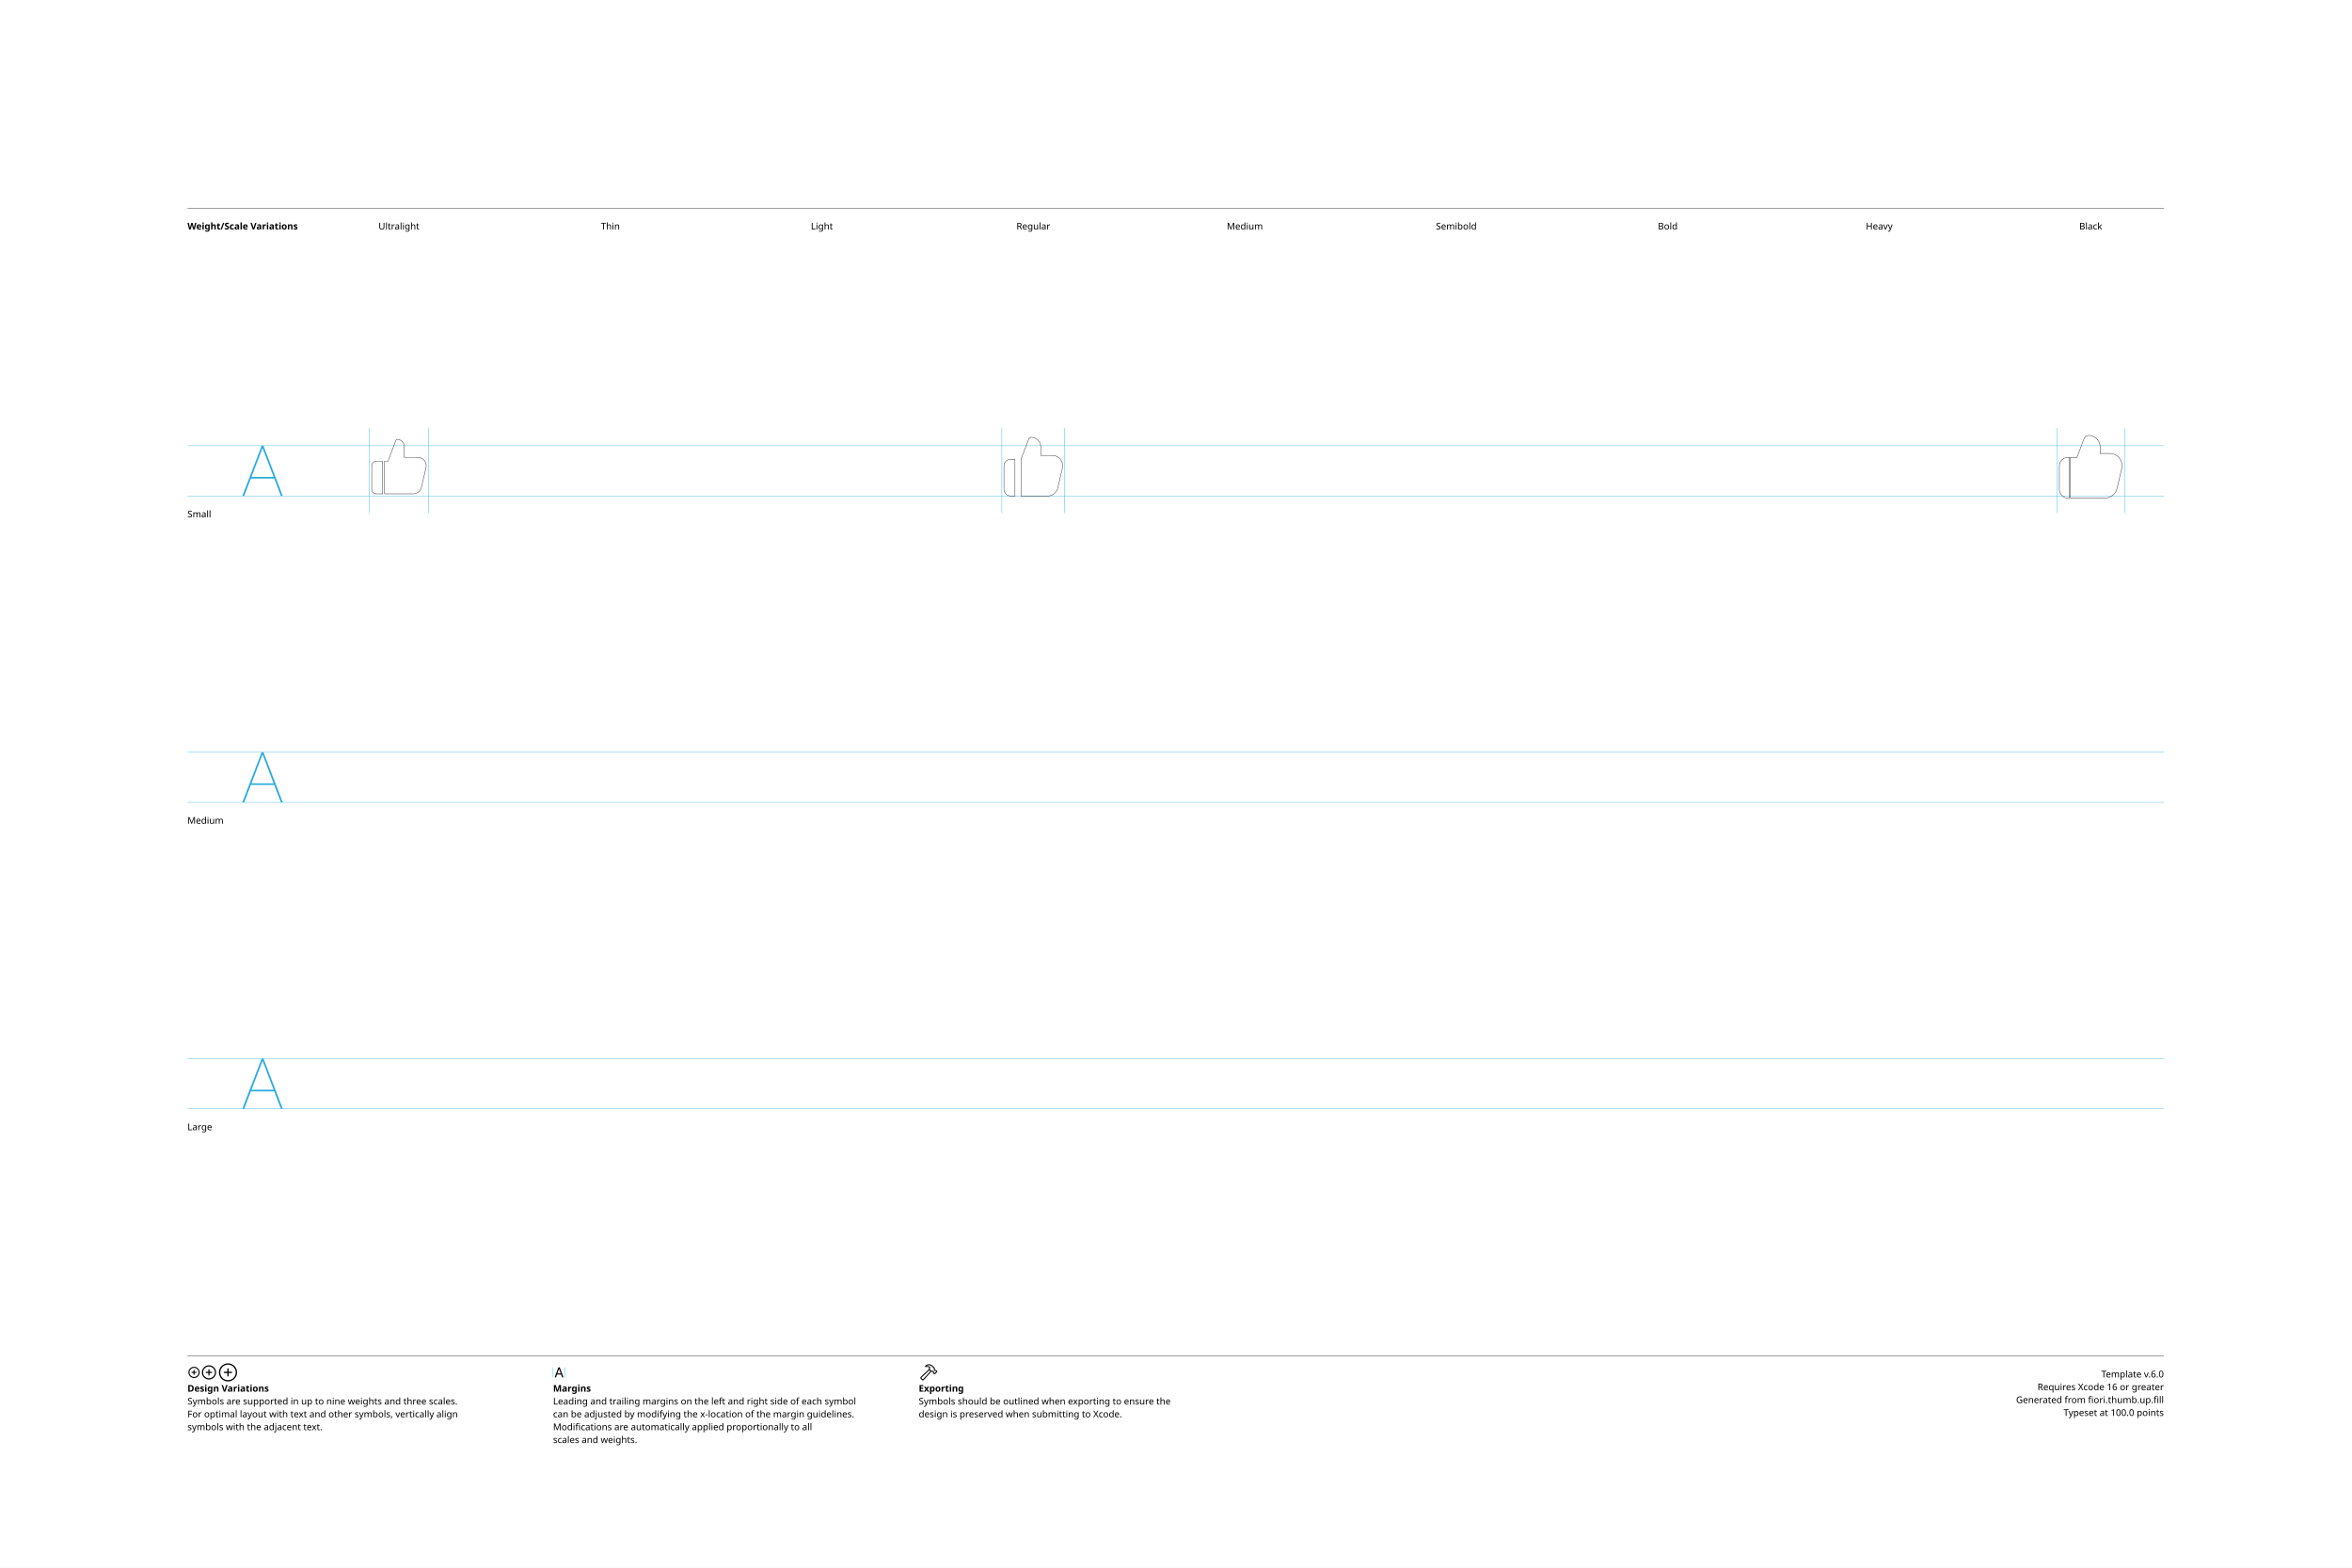
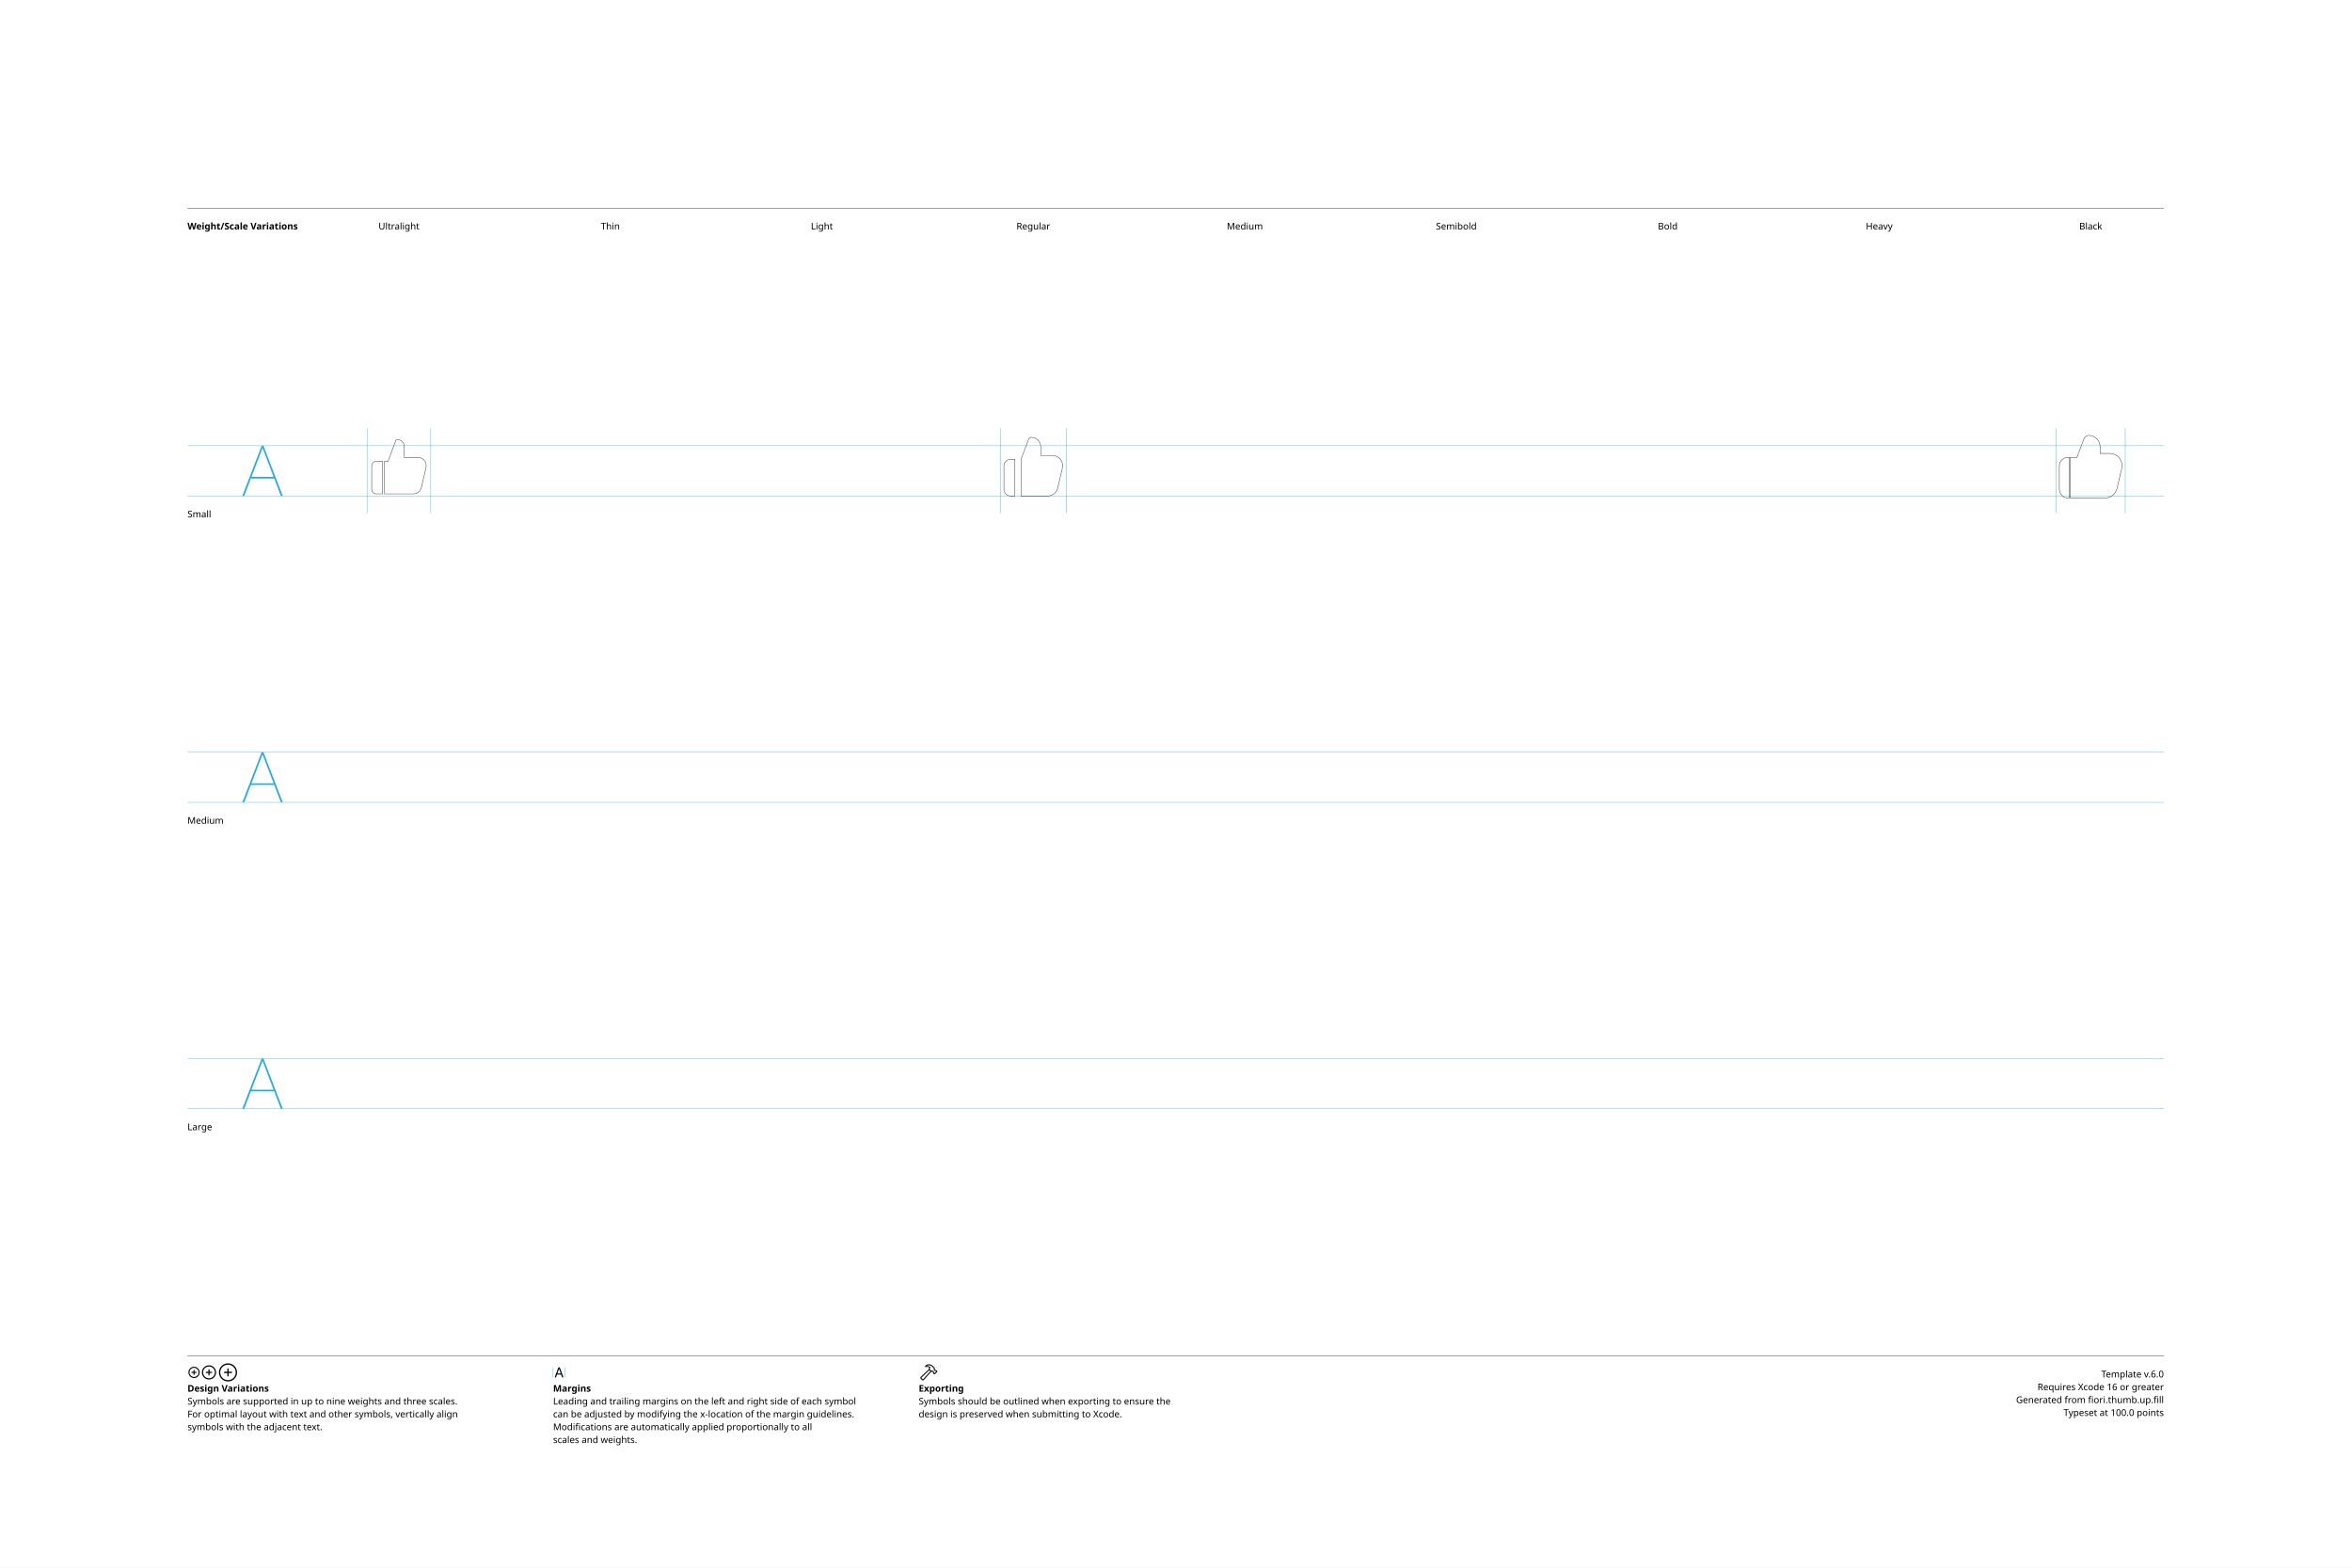
<svg xmlns="http://www.w3.org/2000/svg" version="1.1" viewBox="0 0 3300 2200">
-   <style>.monochrome-0 {-sfsymbols-motion-group:0;-sfsymbols-layer-tags:-6eb4b7a13b710fd8}
- 
- .multicolor-0:tintColor {-sfsymbols-motion-group:0;-sfsymbols-layer-tags:-6eb4b7a13b710fd8}
- 
- .hierarchical-0:primary {-sfsymbols-motion-group:0;-sfsymbols-layer-tags:-6eb4b7a13b710fd8}
- 
- .SFSymbolsPreviewWireframe {fill:none;opacity:1.0;stroke:black;stroke-width:0.5}
+   <style>.SFSymbolsPreviewWireframe {fill:none;opacity:1.0;stroke:black;stroke-width:0.5}
</style>
  <g id="Notes">
    <rect height="2200" id="artboard" style="fill:white;opacity:1" width="3300" x="0" y="0" />
    <line style="fill:none;stroke:black;opacity:1;stroke-width:0.5;" x1="263" x2="3036" y1="292" y2="292" />
    <text style="stroke:none;fill:black;font-family:sans-serif;font-size:13;font-weight:bold;" transform="matrix(1 0 0 1 263 322)">Weight/Scale Variations</text>
    <text style="stroke:none;fill:black;font-family:sans-serif;font-size:13;text-anchor:middle;" transform="matrix(1 0 0 1 559.711 322)">Ultralight</text>
    <text style="stroke:none;fill:black;font-family:sans-serif;font-size:13;text-anchor:middle;" transform="matrix(1 0 0 1 856.422 322)">Thin</text>
    <text style="stroke:none;fill:black;font-family:sans-serif;font-size:13;text-anchor:middle;" transform="matrix(1 0 0 1 1153.13 322)">Light</text>
    <text style="stroke:none;fill:black;font-family:sans-serif;font-size:13;text-anchor:middle;" transform="matrix(1 0 0 1 1449.84 322)">Regular</text>
    <text style="stroke:none;fill:black;font-family:sans-serif;font-size:13;text-anchor:middle;" transform="matrix(1 0 0 1 1746.56 322)">Medium</text>
    <text style="stroke:none;fill:black;font-family:sans-serif;font-size:13;text-anchor:middle;" transform="matrix(1 0 0 1 2043.27 322)">Semibold</text>
    <text style="stroke:none;fill:black;font-family:sans-serif;font-size:13;text-anchor:middle;" transform="matrix(1 0 0 1 2339.98 322)">Bold</text>
    <text style="stroke:none;fill:black;font-family:sans-serif;font-size:13;text-anchor:middle;" transform="matrix(1 0 0 1 2636.69 322)">Heavy</text>
    <text style="stroke:none;fill:black;font-family:sans-serif;font-size:13;text-anchor:middle;" transform="matrix(1 0 0 1 2933.4 322)">Black</text>
    <line style="fill:none;stroke:black;opacity:1;stroke-width:0.5;" x1="263" x2="3036" y1="1903" y2="1903" />
    <g transform="matrix(0.2 0 0 0.2 263 1933)">
      <path d="m46.24 4.15c21.777 0 39.453-17.627 39.453-39.404s-17.676-39.404-39.453-39.404c-21.729 0-39.404 17.627-39.404 39.404s17.676 39.404 39.404 39.404Zm0-7.422c-17.676 0-31.934-14.307-31.934-31.982s14.258-31.982 31.934-31.982 31.982 14.307 31.982 31.982-14.307 31.982-31.982 31.982Zm-17.969-31.982c0 2.148 1.514 3.613 3.76 3.613h10.498v10.596c0 2.197 1.465 3.711 3.613 3.711 2.246 0 3.711-1.514 3.711-3.711v-10.596h10.596c2.197 0 3.711-1.465 3.711-3.613 0-2.197-1.514-3.711-3.711-3.711h-10.596v-10.547c0-2.246-1.465-3.76-3.711-3.76-2.148 0-3.613 1.514-3.613 3.76v10.547h-10.498c-2.246 0-3.76 1.514-3.76 3.711Z" />
    </g>
    <g transform="matrix(0.2 0 0 0.2 281.506 1933)">
      <path d="m58.545 14.551c27.49 0 49.805-22.314 49.805-49.805s-22.314-49.805-49.805-49.805-49.805 22.314-49.805 49.805 22.314 49.805 49.805 49.805Zm0-8.301c-22.949 0-41.504-18.555-41.504-41.504s18.555-41.504 41.504-41.504 41.504 18.555 41.504 41.504-18.555 41.504-41.504 41.504Zm-22.656-41.504c0 2.393 1.66 4.004 4.15 4.004h14.355v14.404c0 2.441 1.66 4.15 4.053 4.15 2.441 0 4.15-1.66 4.15-4.15v-14.404h14.404c2.441 0 4.15-1.611 4.15-4.004 0-2.441-1.709-4.15-4.15-4.15h-14.404v-14.355c0-2.49-1.709-4.199-4.15-4.199-2.393 0-4.053 1.709-4.053 4.199v14.355h-14.355c-2.49 0-4.15 1.709-4.15 4.15Z" />
    </g>
    <g transform="matrix(0.2 0 0 0.2 304.924 1933)">
      <path d="m74.853 28.32c35.107 0 63.623-28.467 63.623-63.574s-28.516-63.623-63.623-63.623-63.574 28.516-63.574 63.623 28.467 63.574 63.574 63.574Zm0-9.082c-30.127 0-54.492-24.365-54.492-54.492s24.365-54.492 54.492-54.492 54.492 24.365 54.492 54.492-24.365 54.492-54.492 54.492Zm-28.857-54.492c0 2.588 1.855 4.395 4.59 4.395h19.727v19.775c0 2.686 1.855 4.59 4.443 4.59 2.686 0 4.541-1.855 4.541-4.59v-19.775h19.775c2.686 0 4.59-1.807 4.59-4.395 0-2.734-1.855-4.59-4.59-4.59h-19.775v-19.727c0-2.734-1.855-4.639-4.541-4.639-2.588 0-4.443 1.904-4.443 4.639v19.727h-19.727c-2.734 0-4.59 1.855-4.59 4.59Z" />
    </g>
    <text style="stroke:none;fill:black;font-family:sans-serif;font-size:13;font-weight:bold;" transform="matrix(1 0 0 1 263 1953)">Design Variations</text>
    <text style="stroke:none;fill:black;font-family:sans-serif;font-size:13;" transform="matrix(1 0 0 1 263 1971)">Symbols are supported in up to nine weights and three scales.</text>
    <text style="stroke:none;fill:black;font-family:sans-serif;font-size:13;" transform="matrix(1 0 0 1 263 1989)">For optimal layout with text and other symbols, vertically align</text>
    <text style="stroke:none;fill:black;font-family:sans-serif;font-size:13;" transform="matrix(1 0 0 1 263 2007)">symbols with the adjacent text.</text>
    <line style="fill:none;stroke:#00AEEF;stroke-width:0.5;opacity:1.0;" x1="776" x2="776" y1="1919" y2="1933" />
    <g transform="matrix(0.2 0 0 0.2 776 1933)">
      <path d="m16.553 0.781c2.588 0 3.857-0.977 4.785-3.711l6.299-17.236h28.809l6.299 17.236c0.928 2.734 2.197 3.711 4.736 3.711 2.588 0 4.248-1.562 4.248-4.004 0-0.83-0.146-1.611-0.537-2.637l-22.9-60.986c-1.123-2.979-3.125-4.492-6.25-4.492-3.027 0-5.078 1.465-6.152 4.443l-22.9 61.084c-0.391 1.025-0.537 1.807-0.537 2.637 0 2.441 1.562 3.955 4.102 3.955Zm13.477-28.369 11.865-32.861h0.244l11.865 32.861Z" />
    </g>
    <line style="fill:none;stroke:#00AEEF;stroke-width:0.5;opacity:1.0;" x1="792.836" x2="792.836" y1="1919" y2="1933" />
    <text style="stroke:none;fill:black;font-family:sans-serif;font-size:13;font-weight:bold;" transform="matrix(1 0 0 1 776 1953)">Margins</text>
    <text style="stroke:none;fill:black;font-family:sans-serif;font-size:13;" transform="matrix(1 0 0 1 776 1971)">Leading and trailing margins on the left and right side of each symbol</text>
    <text style="stroke:none;fill:black;font-family:sans-serif;font-size:13;" transform="matrix(1 0 0 1 776 1989)">can be adjusted by modifying the x-location of the margin guidelines.</text>
    <text style="stroke:none;fill:black;font-family:sans-serif;font-size:13;" transform="matrix(1 0 0 1 776 2007)">Modifications are automatically applied proportionally to all</text>
    <text style="stroke:none;fill:black;font-family:sans-serif;font-size:13;" transform="matrix(1 0 0 1 776 2025)">scales and weights.</text>
    <g transform="matrix(0.2 0 0 0.2 1289 1933)">
      <path d="m14.209 9.326 8.496 8.545c4.297 4.346 9.229 4.053 13.867-1.074l53.467-58.935-4.834-4.883-53.076 58.398c-1.758 2.002-3.418 2.49-5.762 0.146l-5.859-5.811c-2.344-2.295-1.807-4.004 0.195-5.811l57.373-54.004-4.883-4.834-57.959 54.443c-4.932 4.59-5.322 9.473-1.025 13.818Zm32.08-90.967c-2.1 2.051-2.246 4.932-1.074 6.885 1.172 1.807 3.467 2.979 6.689 2.148 7.324-1.709 14.941-2.002 22.07 2.686l-2.93 7.275c-1.709 4.15-0.83 7.08 1.855 9.814l11.475 11.572c2.441 2.441 4.492 2.539 7.324 2.051l5.322-0.977 3.32 3.369-0.195 2.783c-0.195 2.49 0.439 4.395 2.881 6.787l3.809 3.711c2.393 2.393 5.469 2.539 7.812 0.195l14.551-14.6c2.344-2.344 2.246-5.322-0.146-7.715l-3.857-3.809c-2.393-2.393-4.248-3.174-6.641-2.979l-2.881 0.244-3.223-3.174 1.221-5.615c0.635-2.832-0.146-5.029-3.076-7.959l-10.986-10.938c-16.699-16.602-38.867-16.211-53.32-1.758Zm7.471 1.855c12.158-8.887 28.613-7.373 39.746 3.76l12.158 12.06c1.172 1.172 1.367 2.1 1.025 3.809l-1.611 7.422 7.52 7.422 4.932-0.293c1.27-0.049 1.66 0.049 2.637 1.025l2.881 2.881-12.207 12.207-2.881-2.881c-0.977-0.977-1.123-1.367-1.074-2.686l0.342-4.883-7.471-7.422-7.617 1.27c-1.611 0.342-2.344 0.195-3.564-0.977l-10.01-10.01c-1.27-1.172-1.416-2.002-0.635-3.857l4.395-10.449c-7.812-7.275-17.969-10.4-28.125-7.422-0.781 0.195-1.074-0.439-0.439-0.977Z" />
    </g>
    <text style="stroke:none;fill:black;font-family:sans-serif;font-size:13;font-weight:bold;" transform="matrix(1 0 0 1 1289 1953)">Exporting</text>
    <text style="stroke:none;fill:black;font-family:sans-serif;font-size:13;" transform="matrix(1 0 0 1 1289 1971)">Symbols should be outlined when exporting to ensure the</text>
    <text style="stroke:none;fill:black;font-family:sans-serif;font-size:13;" transform="matrix(1 0 0 1 1289 1989)">design is preserved when submitting to Xcode.</text>
    <text id="template-version" style="stroke:none;fill:black;font-family:sans-serif;font-size:13;text-anchor:end;" transform="matrix(1 0 0 1 3036 1933)">Template v.6.0</text>
    <text style="stroke:none;fill:black;font-family:sans-serif;font-size:13;text-anchor:end;" transform="matrix(1 0 0 1 3036 1951)">Requires Xcode 16 or greater</text>
    <text id="descriptive-name" style="stroke:none;fill:black;font-family:sans-serif;font-size:13;text-anchor:end;" transform="matrix(1 0 0 1 3036 1969)">Generated from fiori.thumb.up.fill</text>
    <text style="stroke:none;fill:black;font-family:sans-serif;font-size:13;text-anchor:end;" transform="matrix(1 0 0 1 3036 1987)">Typeset at 100.0 points</text>
    <text style="stroke:none;fill:black;font-family:sans-serif;font-size:13;" transform="matrix(1 0 0 1 263 726)">Small</text>
    <text style="stroke:none;fill:black;font-family:sans-serif;font-size:13;" transform="matrix(1 0 0 1 263 1156)">Medium</text>
    <text style="stroke:none;fill:black;font-family:sans-serif;font-size:13;" transform="matrix(1 0 0 1 263 1586)">Large</text>
  </g>
  <g id="Guides">
    <g id="H-reference" style="fill:#27AAE1;stroke:none;" transform="matrix(1 0 0 1 339 696)">
      <path d="M0.994 0L3.638 0L29.328-67.132L30.03-67.132L30.03-70.459L28.123-70.459ZM11.688-24.48L46.981-24.48L46.231-26.729L12.438-26.729ZM55.12 0L57.764 0L30.638-70.459L29.433-70.459L29.433-67.132Z" />
    </g>
    <line id="Baseline-S" style="fill:none;stroke:#27AAE1;opacity:1;stroke-width:0.5;" x1="263" x2="3036" y1="696" y2="696" />
    <line id="Capline-S" style="fill:none;stroke:#27AAE1;opacity:1;stroke-width:0.5;" x1="263" x2="3036" y1="625.541" y2="625.541" />
    <g id="H-reference" style="fill:#27AAE1;stroke:none;" transform="matrix(1 0 0 1 339 1126)">
      <path d="M0.994 0L3.638 0L29.328-67.132L30.03-67.132L30.03-70.459L28.123-70.459ZM11.688-24.48L46.981-24.48L46.231-26.729L12.438-26.729ZM55.12 0L57.764 0L30.638-70.459L29.433-70.459L29.433-67.132Z" />
    </g>
    <line id="Baseline-M" style="fill:none;stroke:#27AAE1;opacity:1;stroke-width:0.5;" x1="263" x2="3036" y1="1126" y2="1126" />
    <line id="Capline-M" style="fill:none;stroke:#27AAE1;opacity:1;stroke-width:0.5;" x1="263" x2="3036" y1="1055.54" y2="1055.54" />
    <g id="H-reference" style="fill:#27AAE1;stroke:none;" transform="matrix(1 0 0 1 339 1556)">
      <path d="M0.994 0L3.638 0L29.328-67.132L30.03-67.132L30.03-70.459L28.123-70.459ZM11.688-24.48L46.981-24.48L46.231-26.729L12.438-26.729ZM55.12 0L57.764 0L30.638-70.459L29.433-70.459L29.433-67.132Z" />
    </g>
    <line id="Baseline-L" style="fill:none;stroke:#27AAE1;opacity:1;stroke-width:0.5;" x1="263" x2="3036" y1="1556" y2="1556" />
    <line id="Capline-L" style="fill:none;stroke:#27AAE1;opacity:1;stroke-width:0.5;" x1="263" x2="3036" y1="1485.54" y2="1485.54" />
-     <line id="right-margin-Black-S" style="fill:none;stroke:#00AEEF;stroke-width:0.5;opacity:1.0;" x1="2980.8" x2="2980.8" y1="600.785" y2="720.121" />
-     <line id="left-margin-Black-S" style="fill:none;stroke:#00AEEF;stroke-width:0.5;opacity:1.0;" x1="2886" x2="2886" y1="600.785" y2="720.121" />
-     <line id="right-margin-Regular-S" style="fill:none;stroke:#00AEEF;stroke-width:0.5;opacity:1.0;" x1="1493.99" x2="1493.99" y1="600.785" y2="720.121" />
-     <line id="left-margin-Regular-S" style="fill:none;stroke:#00AEEF;stroke-width:0.5;opacity:1.0;" x1="1405.69" x2="1405.69" y1="600.785" y2="720.121" />
-     <line id="right-margin-Ultralight-S" style="fill:none;stroke:#00AEEF;stroke-width:0.5;opacity:1.0;" x1="601.611" x2="601.611" y1="600.785" y2="720.121" />
-     <line id="left-margin-Ultralight-S" style="fill:none;stroke:#00AEEF;stroke-width:0.5;opacity:1.0;" x1="517.811" x2="517.811" y1="600.785" y2="720.121" />
+     <line id="right-margin-Black-S" style="fill:none;stroke:#00AEEF;stroke-width:0.5;opacity:1.0;" x1="2981.9" x2="2981.9" y1="600.785" y2="720.121" />
+     <line id="left-margin-Black-S" style="fill:none;stroke:#00AEEF;stroke-width:0.5;opacity:1.0;" x1="2884.9" x2="2884.9" y1="600.785" y2="720.121" />
+     <line id="right-margin-Regular-S" style="fill:none;stroke:#00AEEF;stroke-width:0.5;opacity:1.0;" x1="1496.29" x2="1496.29" y1="600.785" y2="720.121" />
+     <line id="left-margin-Regular-S" style="fill:none;stroke:#00AEEF;stroke-width:0.5;opacity:1.0;" x1="1403.39" x2="1403.39" y1="600.785" y2="720.121" />
+     <line id="right-margin-Ultralight-S" style="fill:none;stroke:#00AEEF;stroke-width:0.5;opacity:1.0;" x1="604.411" x2="604.411" y1="600.785" y2="720.121" />
+     <line id="left-margin-Ultralight-S" style="fill:none;stroke:#00AEEF;stroke-width:0.5;opacity:1.0;" x1="515.011" x2="515.011" y1="600.785" y2="720.121" />
  </g>
  <g id="Symbols">
-     <g id="Black-S" transform="matrix(1 0 0 1 2886 696)">
-       <path class="monochrome-0 multicolor-0:tintColor hierarchical-0:primary SFSymbolsPreviewWireframe" d="M90.9-38.5L84.3-10.4C82.3-2.3 75.1 2.9 67.5 2.9L18.9 2.9L18.9-54.2L28.1-54.2L38.1-80.5C39.4-83.8 42.4-85 44.6-85C52.2-85 60.5-78.9 60.5-69.1L60.5-59.7L74.1-59.7C79.8-59.7 84.9-56.7 87.6-53.2C90.4-49.7 92.2-43.9 90.9-38.5ZM15.5-54.2C8.8-54.2 3.4-48.6 3.4-42.1L3.4-9.2C3.4-2.2 9.2 2.9 15.5 2.9L17.4 2.9L17.4-54.2L15.5-54.2Z" />
+     <g id="Black-S" transform="matrix(1 0 0 1 2884.9 696)">
+       <path class="SFSymbolsPreviewWireframe" d="M91.99-38.5L85.39-10.4C83.39-2.3 76.19 2.9 68.59 2.9L19.99 2.9L19.99-54.2L29.19-54.2L39.19-80.5C40.49-83.8 43.49-85 45.69-85C53.29-85 61.59-78.9 61.59-69.1L61.59-59.7L75.19-59.7C80.89-59.7 85.99-56.7 88.69-53.2C91.49-49.7 93.29-43.9 91.99-38.5ZM16.59-54.2C9.89-54.2 4.49-48.6 4.49-42.1L4.49-9.2C4.49-2.2 10.29 2.9 16.59 2.9L18.49 2.9L18.49-54.2L16.59-54.2Z" />
    </g>
-     <g id="Regular-S" transform="matrix(1 0 0 1 1405.69 696)">
-       <path class="monochrome-0 multicolor-0:tintColor hierarchical-0:primary SFSymbolsPreviewWireframe" d="M85-39.2L78.4-11.1C76.9-4.6 71.1 0 64.4 0L26.8 0L26.8-51.4L26.8-51.4L37.6-79.6C38.2-81.2 39.7-82.3 41.4-82.3C48.6-82.3 54.5-76.4 54.5-69.2L54.5-56.9L70.9-56.9C75.3-56.9 79.5-54.9 82.2-51.4C85-47.9 86-43.5 85-39.2ZM12.2-51.4C7.1-51.4 2.9-47.2 2.9-42.1L2.9-9.2C2.9-4.2 7.2 0 12.3 0L18.4 0L18.4-51.4L12.2-51.4Z" />
+     <g id="Regular-S" transform="matrix(1 0 0 1 1403.39 696)">
+       <path class="SFSymbolsPreviewWireframe" d="M87.26-39.2L80.66-11.1C79.16-4.6 73.36 0 66.66 0L29.06 0L29.06-51.4L29.06-51.4L39.86-79.6C40.46-81.2 41.96-82.3 43.66-82.3C50.86-82.3 56.76-76.4 56.76-69.2L56.76-56.9L73.16-56.9C77.56-56.9 81.76-54.9 84.46-51.4C87.26-47.9 88.26-43.5 87.26-39.2ZM14.46-51.4C9.36-51.4 5.16-47.2 5.16-42.1L5.16-9.2C5.16-4.2 9.46 0 14.56 0L20.66 0L20.66-51.4L14.46-51.4Z" />
    </g>
-     <g id="Ultralight-S" transform="matrix(1 0 0 1 517.811 696)">
-       <path class="monochrome-0 multicolor-0:tintColor hierarchical-0:primary SFSymbolsPreviewWireframe" d="M80-40L73.4-11.9C72.1-6.2 66.9-3 62.1-3L21.7-3L21.7-48.7L26.6-48.7L37.9-78.7C38.1-79.2 38.5-79.5 39.1-79.5C43.4-79.5 49.4-76.2 49.4-69.2L49.4-54.1L68.7-54.1C72.4-54.1 75.9-52.1 77.8-49.7C79.7-47.3 80.7-44 80-40ZM10.1-48.7C6.8-48.7 3.7-46 3.7-42.3L3.7-9.4C3.7-6.6 5.9-3 10.1-3L19.1-3L19.1-48.7L10.1-48.7Z" />
+     <g id="Ultralight-S" transform="matrix(1 0 0 1 515.011 696)">
+       <path class="SFSymbolsPreviewWireframe" d="M82.78-39.95L76.18-11.85C74.88-6.15 69.68-2.95 64.88-2.95L24.48-2.95L24.48-48.65L29.38-48.65L40.68-78.65C40.88-79.15 41.28-79.45 41.88-79.45C46.18-79.45 52.18-76.15 52.18-69.15L52.18-54.05L71.48-54.05C75.18-54.05 78.68-52.05 80.58-49.65C82.48-47.25 83.48-43.95 82.78-39.95ZM12.88-48.65C9.58-48.65 6.48-45.95 6.48-42.25L6.48-9.35C6.48-6.55 8.68-2.95 12.88-2.95L21.88-2.95L21.88-48.65L12.88-48.65Z" />
    </g>
  </g>
</svg>
